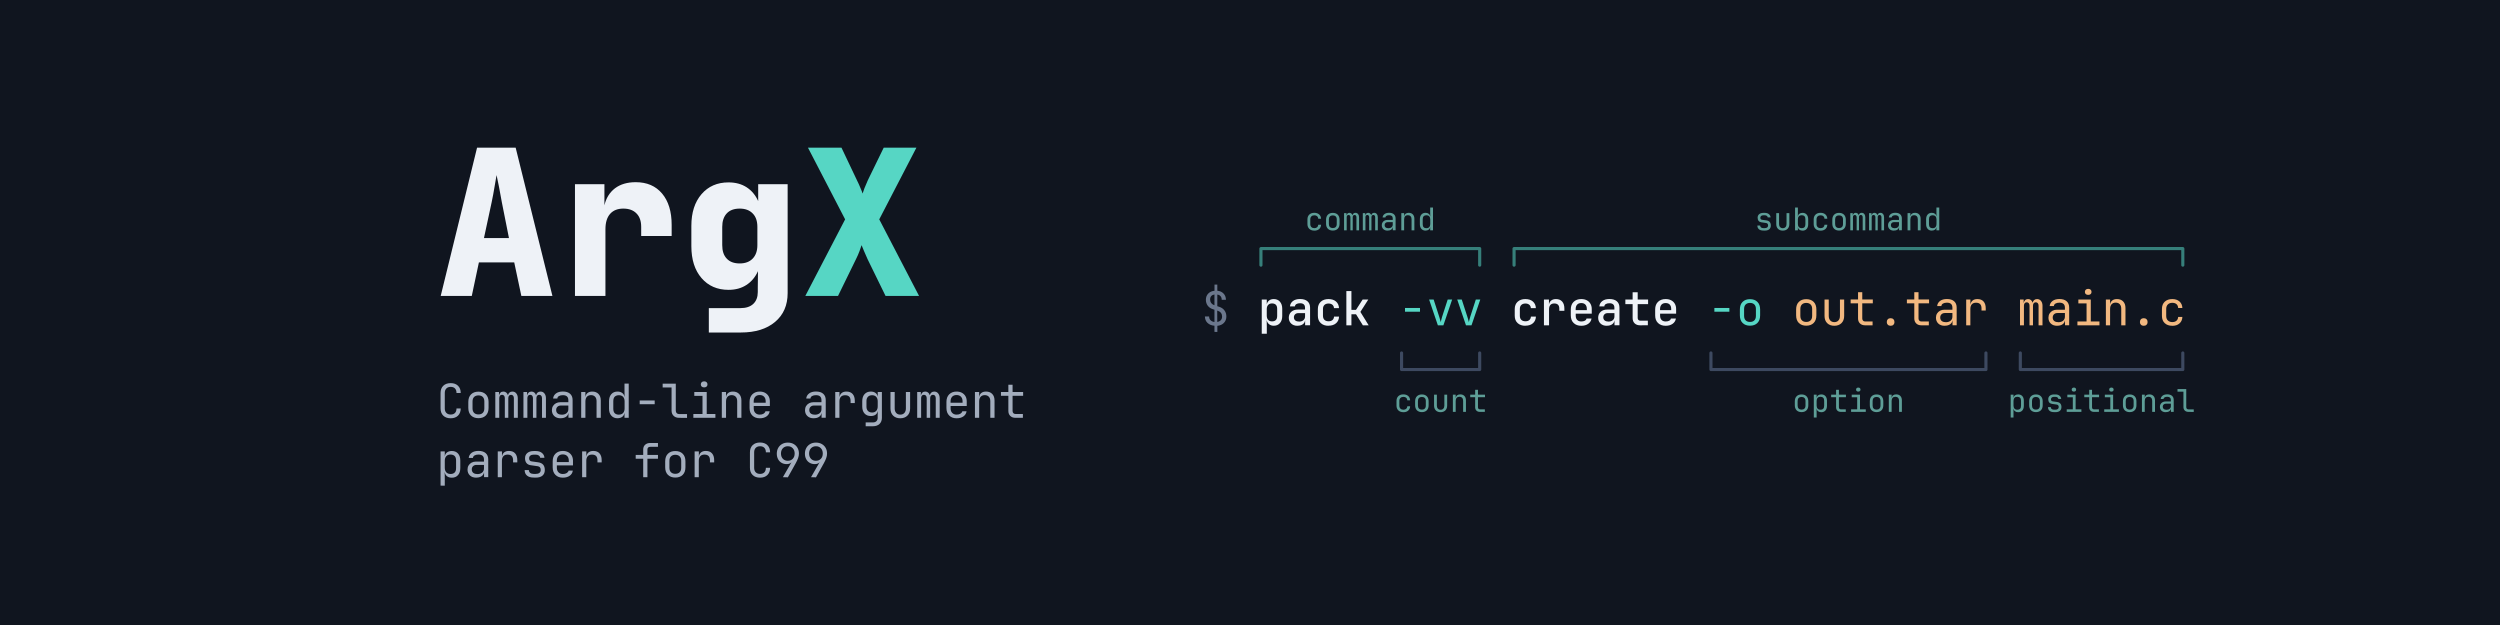
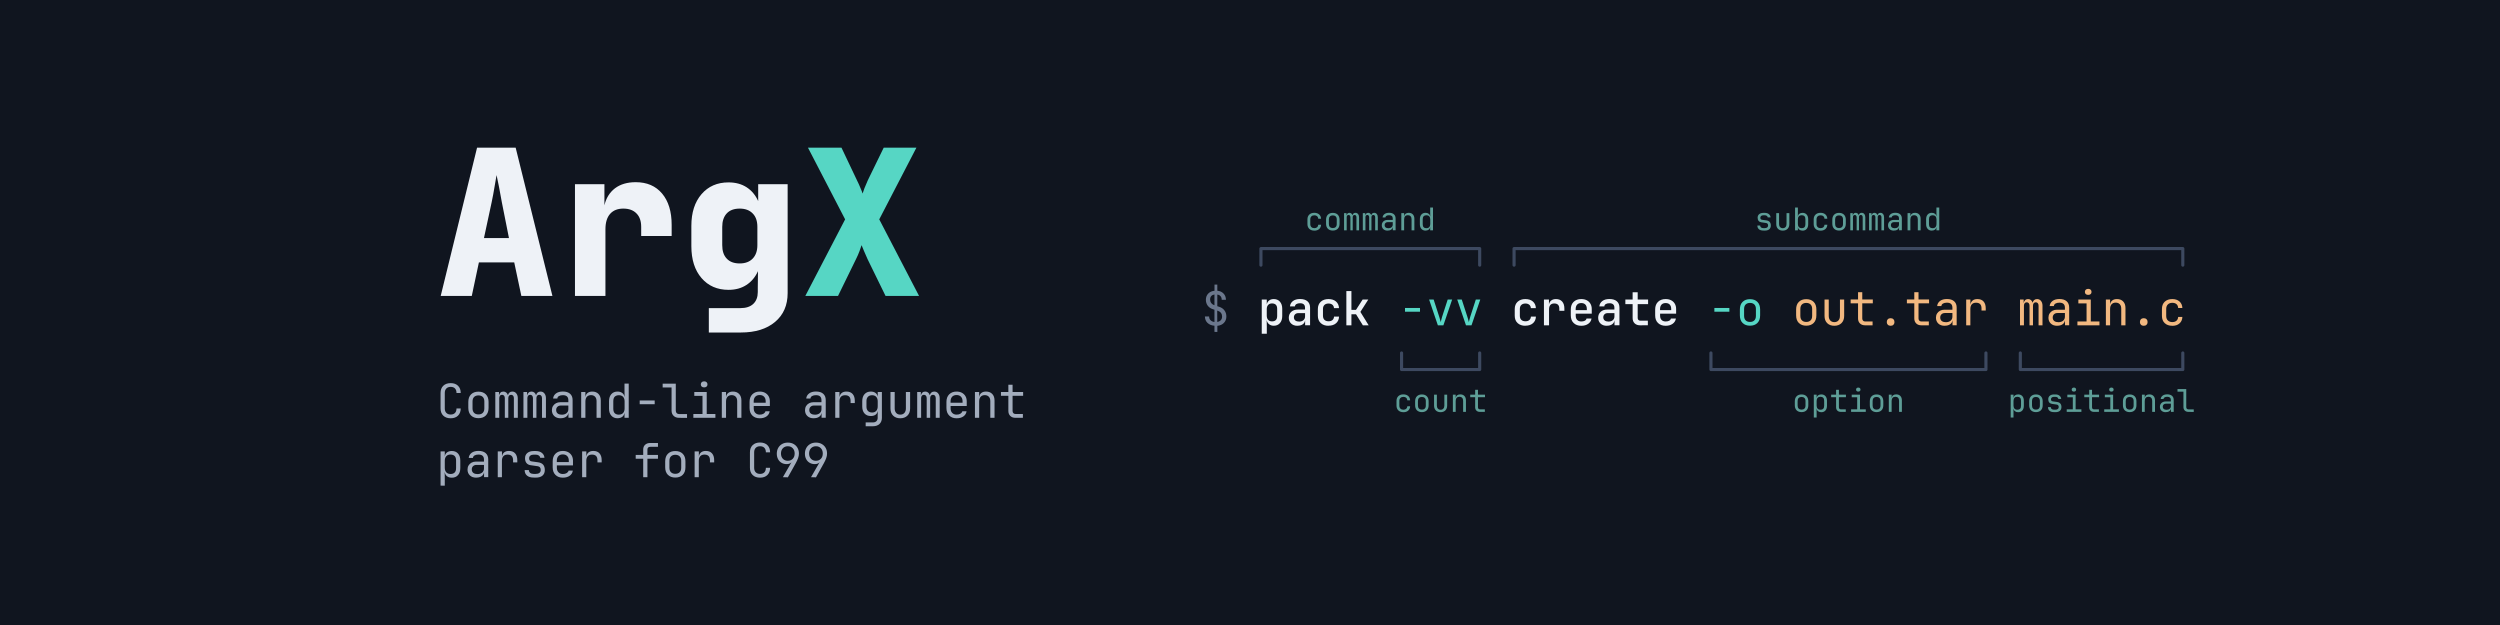
<svg xmlns="http://www.w3.org/2000/svg" width="1600" height="400" viewBox="0 0 1600 400" role="img" aria-labelledby="title desc">
  <defs>
    <path id="g0" d="m25 0l179 730l190 0l181-730l-153 0l-35 165l-174 0l-35-165zm213 285l123 0l-35 176q-7 38-14 76q-8 38-12 58q-4-21-10-58q-6-37-14-75z" />
    <path id="g1" d="m86 0l0 550l145 0l0-104q12 53 52 84q40 30 102 30q83 0 130-56q47-56 47-154l0-55l-150 0l0 45q0 43-23 66q-23 24-65 24q-42 0-65-26q-23-26-23-76l0-328z" />
    <path id="g2" d="m145-180l0 120l155 0q42 0 64 21q22 21 22 58l0 21l1 82q-20-44-57-68q-37-24-88-24q-83 0-133 58q-50 58-50 157l0 100q0 98 50 156q50 58 133 58q52 0 89-24q37-24 57-68l0 83l145 0l0-536q0-90-62-142q-62-52-168-52zm152 340q41 0 64 24q23 24 23 66l0 90q0 43-23 66q-23 24-64 24q-42 0-64-24q-22-24-22-66l0-90q0-43 22-66q22-24 64-24z" />
    <path id="g3" d="m20 0l196 377l-183 353l165 0l76-160q11-22 18-40q8-18 10-26q2 8 9 26q7 18 17 40l78 160l161 0l-183-353l196-377l-165 0l-88 180q-10 22-18 41q-8 19-12 29q-3-10-10-29q-7-19-18-41l-88-180z" />
    <path id="g4" d="m308-10q-100 0-158 56q-58 56-58 154l0 330q0 98 58 154q58 56 158 56q98 0 156-56q58-56 58-154l-90 0q0 62-32 96q-32 34-92 34q-59 0-92-34q-34-34-34-96l0-330q0-62 34-96q34-34 92-34q59 0 92 34q32 34 32 96l90 0q0-97-58-154q-58-56-156-56z" />
    <path id="g5" d="m300-8q-99 0-158 58q-58 58-58 162l0 126q0 105 58 162q58 58 158 58q100 0 158-58q58-58 58-162l0-126q0-104-58-162q-58-58-158-58zm0 80q59 0 92 33q34 33 34 97l0 146q0 64-34 97q-34 33-92 33q-58 0-92-33q-34-33-34-97l0-146q0-64 34-97q34-33 92-33z" />
    <path id="g6" d="m60 0l0 550l78 0l0-73l2 0q5 37 30 60q24 23 62 23q36 0 61-21q25-21 36-57l1 0q7 36 32 57q24 21 62 21q53 0 84-40q32-40 32-102l0-418l-84 0l0 419q0 33-16 52q-16 20-44 20q-27 0-43-19q-16-19-16-52l0-420l-74 0l0 419q0 33-16 52q-16 20-43 20q-28 0-44-19q-16-19-16-52l0-420z" />
    <path id="g7" d="m252-10q-85 0-135 48q-50 48-50 124q0 51 23 89q23 38 64 60q41 22 94 22l170 0l0 43q0 107-117 107q-52 0-84-19q-32-19-34-53l-90 0q5 65 60 108q56 42 148 42q100 0 154-48q54-48 54-134l0-378l-89 0l0 100l-2 0q-8-51-51-80q-43-30-114-30zm22 76q66 0 105 32q39 32 39 87l0 77l-160 0q-44 0-72-26q-28-26-28-70q0-46 30-72q30-26 84-26z" />
    <path id="g8" d="m92 0l0 550l90 0l0-105l1 0q7 55 45 85q38 30 101 30q83 0 132-51q49-51 49-139l0-370l-90 0l0 354q0 63-32 96q-32 34-86 34q-56 0-88-35q-32-35-32-99l0-350z" />
    <path id="g9" d="m268-10q-82 0-132 55q-50 55-50 149l0 161q0 95 49 150q49 55 132 55q62 0 102-31q40-31 48-84l1 0l-2 125l0 160l90 0l0-730l-90 0l0 105l-1 0q-7-54-47-84q-40-30-102-30zm30 78q56 0 88 35q32 35 32 97l0 150q0 62-32 97q-32 35-88 35q-57 0-89-30q-32-30-32-98l0-160q0-67 32-97q32-30 89-30z" />
    <path id="g10" d="m140 290l0 80l320 0l0-80z" />
    <path id="g11" d="m380 0q-73 0-116 42q-44 42-44 112l0 493l-190 0l0 82l280 0l0-575q0-34 19-54q19-20 51-20l170 0l0-82z" />
    <path id="g12" d="m85 0l0 82l195 0l0 386l-175 0l0 82l265 0l0-468l185 0l0-82zm230 649q-33 0-52 17q-19 17-19 46q0 30 19 48q19 18 52 18q33 0 52-18q19-18 19-48q0-29-19-46q-19-17-52-17z" />
    <path id="g13" d="m300-10q-97 0-156 58q-60 58-60 162l0 130q0 103 60 162q60 58 156 58q65 0 114-26q48-26 76-73q27-47 27-111l0-98l-344 0l0-52q0-61 35-96q35-36 93-36q50 0 82 20q32 20 40 52l90 0q-9-69-67-110q-58-40-145-40zm-128 332l256 0l0 28q0 65-34 100q-34 36-94 36q-61 0-94-36q-34-36-34-100z" />
    <path id="g14" d="m112 0l0 550l90 0l0-105l2 0q7 53 45 84q38 31 102 31q86 0 132-52q46-52 46-146l0-47l-90 0l0 47q0 120-117 120q-59 0-90-34q-31-34-31-98l0-350z" />
    <path id="g15" d="m161-180l0 82l155 0q47 0 74 26q27 26 27 72l0 50l2 90l-3 0q-8-49-47-76q-39-26-98-26q-85 0-134 54q-49 54-49 148l0 116q0 94 49 149q49 55 134 55q59 0 98-28q39-28 47-77l2 0l0 95l89 0l0-550q0-83-52-132q-52-48-140-48zm137 293q56 0 88 35q32 35 32 97l0 105q0 62-32 97q-32 35-88 35q-57 0-88-33q-32-33-32-89l0-125q0-56 32-89q32-33 88-33z" />
    <path id="g16" d="m299-10q-95 0-152 56q-57 56-57 154l0 350l90 0l0-350q0-60 32-96q32-36 87-36q56 0 88 36q32 36 32 96l0 350l90 0l0-350q0-97-58-154q-58-56-153-56z" />
    <path id="g17" d="m355 0q-68 0-109 40q-41 40-41 106l0 323l-158 0l0 82l158 0l0 155l90 0l0-155l225 0l0-82l-225 0l0-323q0-28 16-46q16-18 44-18l160 0l0-82z" />
    <path id="g18" d="m92-180l0 730l90 0l0-105l1 0q7 54 47 84q40 30 102 30q83 0 132-54q49-54 49-150l0-161q0-95-49-150q-49-55-132-55q-62 0-102 31q-40 31-47 84l-3 0l2-125l0-160zm210 248q57 0 89 30q32 30 32 97l0 160q0 68-32 98q-32 30-89 30q-55 0-88-35q-32-35-32-97l0-150q0-62 32-97q32-35 88-35z" />
    <path id="g19" d="m278-8q-92 0-142 42q-50 42-50 118l90 0q0-38 27-60q27-22 76-22l44 0q50 0 78 22q28 22 28 62q0 71-65 80l-152 22q-56 8-87 46q-31 38-31 102q0 72 50 113q50 41 136 41l44 0q80 0 130-40q50-40 54-104l-91 0q-2 29-28 48q-26 19-66 19l-44 0q-46 0-72-21q-26-21-26-57q0-58 53-66l142-20q140-20 140-164q0-77-50-120q-50-42-142-42z" />
    <path id="g20" d="m215 0l0 393l-160 0l0 82l160 0l0 115q0 65 41 102q41 38 113 38l161 0l0-82l-161 0q-64 0-64-58l0-115l225 0l0-82l-225 0l0-393z" />
    <path id="g21" d="m195 0l180 313l-3 2q-10-16-37-26q-27-10-59-10q-63 0-110 28q-48 28-74 78q-27 50-27 116q0 71 30 124q30 53 83 83q53 30 122 30q71 0 124-30q53-30 83-82q30-52 30-122q0-48-18-98q-18-50-49-106l-169-303zm105 350q65 0 106 43q40 43 40 112q0 69-40 112q-40 43-106 43q-65 0-106-43q-40-43-40-112q0-69 40-112q40-43 106-43z" />
    <path id="g22" d="m275-140l0 131q-94 8-148 60q-54 52-56 138l90 0q0-49 30-80q30-31 84-38l0 262l-27 8q-75 23-116 77q-40 54-40 127q0 80 50 132q50 52 134 60l0 132l60 0l0-131q83-8 133-60q50-52 51-134l-90 0q0 47-24 76q-24 30-70 36l0-248l40-13q73-23 113-78q40-55 40-129q0-82-52-136q-52-54-140-63l0-131zm-93 694q0-45 24-78q24-33 69-47l0 229q-44-7-68-34q-24-27-24-70zm153-482q49 8 76 38q27 30 27 78q0 44-24 76q-24 32-68 46l-12 4z" />
    <path id="g23" d="m84-180l0 730l107 0l0-104q11 54 50 84q40 30 100 30q82 0 131-56q49-56 49-150l0-155q0-95-49-152q-49-56-131-56q-60 0-100 32q-40 32-51 86l-1 0l3-131l0-157zm219 264q52 0 81 28q29 28 29 88l0 151q0 60-29 88q-29 28-81 28q-52 0-82-32q-30-32-30-88l0-141q0-58 30-90q30-32 82-32z" />
    <path id="g24" d="m245-10q-84 0-134 48q-50 48-50 124q0 78 53 126q53 48 141 48l152 0l0 40q0 95-107 95q-48 0-77-18q-29-18-31-50l-106 0q5 69 62 114q57 44 153 44q102 0 158-48q56-48 56-136l0-376l-106 0l0 103l-1 0q-7-53-50-83q-43-30-114-30zm31 89q61 0 96 30q36 30 36 80l0 71l-144 0q-43 0-68-25q-26-25-26-64q0-42 28-66q28-24 78-24z" />
    <path id="g25" d="m308-10q-103 0-165 57q-62 57-62 156l0 144q0 99 62 156q62 57 165 57q100 0 160-52q60-52 64-142l-107 0q-3 47-34 73q-32 26-82 26q-55 0-87-30q-32-30-32-86l0-145q0-57 32-88q32-30 87-30q52 0 83 26q31 26 34 74l107 0q-4-90-64-142q-60-52-160-52z" />
    <path id="g26" d="m89 0l0 730l108 0l0-401l97 0l142 221l121 0l-169-264l177-286l-124 0l-146 236l-98 0l0-236z" />
    <path id="g27" d="m241 0l-187 550l97 0l120-370q11-33 19-64q8-30 12-48q5 17 12 48q7 30 17 64l120 370l95 0l-187-550z" />
    <path id="g28" d="m308-10q-100 0-160 56q-60 56-60 154l0 150q0 98 60 154q60 56 160 56q95 0 154-51q58-51 62-139l-90 0q-3 53-36 82q-33 28-89 28q-59 0-94-34q-36-34-36-96l0-151q0-62 36-96q36-34 94-34q56 0 89 29q33 29 36 81l90 0q-3-88-62-139q-58-51-154-51z" />
    <path id="g29" d="m104 0l0 550l107 0l0-108l0 0q8 55 47 86q39 32 103 32q85 0 132-53q47-53 47-149l0-49l-108 0l0 46q0 111-109 111q-54 0-82-32q-28-32-28-92l0-343z" />
    <path id="g30" d="m300-10q-101 0-162 59q-61 59-61 161l0 130q0 102 61 161q61 59 162 59q68 0 118-26q50-26 78-74q28-48 28-112l0-99l-342 0l0-45q0-58 32-90q32-32 87-32q45 0 75 16q30 16 36 46l107 0q-11-70-70-112q-60-42-148-42zm-119 357l0-23l238 0l0 24q0 61-31 94q-31 33-88 33q-57 0-88-34q-31-34-31-94z" />
    <path id="g31" d="m355 0q-73 0-116 42q-43 42-43 114l0 296l-155 0l0 98l155 0l0 155l108 0l0-155l222 0l0-98l-222 0l0-295q0-26 15-42q15-16 41-16l161 0l0-98z" />
    <path id="g32" d="m300-10q-37 0-60 22q-22 22-22 57q0 37 22 60q22 23 60 23q37 0 60-23q22-23 22-60q0-35-22-57q-22-22-60-22z" />
    <path id="g33" d="m332-10q-62 0-102 30q-40 30-47 84l-1 0l0-105l-90 0l0 730l90 0l0-160l-2-125l1 0q8 53 48 84q40 31 102 31q83 0 132-55q49-55 49-150l0-161q0-94-49-149q-49-55-132-55zm-30 78q57 0 89 30q32 30 32 97l0 160q0 68-32 98q-32 30-89 30q-55 0-88-35q-32-35-32-97l0-150q0-62 32-97q32-35 88-35z" />
  </defs>
  <rect width="1600" height="400" fill="#10151f" />
  <g transform="translate(278.8 189.4) scale(0.13 -0.13)">
    <g fill="#eef2f7">
      <use href="#g0" />
      <use href="#g1" x="600" />
      <use href="#g2" x="1200" />
    </g>
    <g fill="#56d6c4">
      <use href="#g3" x="1800" />
    </g>
  </g>
  <g transform="translate(279.2 267.4) scale(0.03 -0.03)">
    <g fill="#a3adbd">
      <use href="#g4" />
      <use href="#g5" x="600" />
      <use href="#g6" x="1200" />
      <use href="#g6" x="1800" />
      <use href="#g7" x="2400" />
      <use href="#g8" x="3000" />
      <use href="#g9" x="3600" />
      <use href="#g10" x="4200" />
      <use href="#g11" x="4800" />
      <use href="#g12" x="5400" />
      <use href="#g8" x="6000" />
      <use href="#g13" x="6600" />
      <use href="#g7" x="7800" />
      <use href="#g14" x="8400" />
      <use href="#g15" x="9000" />
      <use href="#g16" x="9600" />
      <use href="#g6" x="10200" />
      <use href="#g13" x="10800" />
      <use href="#g8" x="11400" />
      <use href="#g17" x="12000" />
    </g>
  </g>
  <g transform="translate(279.2 305.4) scale(0.03 -0.03)">
    <g fill="#a3adbd">
      <use href="#g18" />
      <use href="#g7" x="600" />
      <use href="#g14" x="1200" />
      <use href="#g19" x="1800" />
      <use href="#g13" x="2400" />
      <use href="#g14" x="3000" />
      <use href="#g20" x="4200" />
      <use href="#g5" x="4800" />
      <use href="#g14" x="5400" />
      <use href="#g4" x="6600" />
      <use href="#g21" x="7200" />
      <use href="#g21" x="7800" />
    </g>
  </g>
  <g transform="translate(769.0 208.2) scale(0.03 -0.03)">
    <g fill="#6b778c">
      <use href="#g22" />
    </g>
  </g>
  <g transform="translate(805.0 208.2) scale(0.03 -0.03)">
    <g fill="#eef2f7">
      <use href="#g23" />
      <use href="#g24" x="600" />
      <use href="#g25" x="1200" />
      <use href="#g26" x="1800" />
    </g>
  </g>
  <g transform="translate(895.0 208.2) scale(0.03 -0.03)">
    <g fill="#56d6c4">
      <use href="#g10" />
      <use href="#g27" x="600" />
      <use href="#g27" x="1200" />
    </g>
  </g>
  <path d="M897.0 225.9v10.6H947.0v-10.6" fill="none" stroke="#3d4960" stroke-width="2" stroke-linecap="round" stroke-linejoin="round" />
  <g transform="translate(892.0 263.6) scale(0.02 -0.02)">
    <g fill="#5e9e97">
      <use href="#g28" />
      <use href="#g5" x="600" />
      <use href="#g16" x="1200" />
      <use href="#g8" x="1800" />
      <use href="#g17" x="2400" />
    </g>
  </g>
  <g transform="translate(967.0 208.2) scale(0.03 -0.03)">
    <g fill="#eef2f7">
      <use href="#g25" />
      <use href="#g29" x="600" />
      <use href="#g30" x="1200" />
      <use href="#g24" x="1800" />
      <use href="#g31" x="2400" />
      <use href="#g30" x="3000" />
    </g>
  </g>
  <g transform="translate(1093.0 208.2) scale(0.03 -0.03)">
    <g fill="#56d6c4">
      <use href="#g10" />
      <use href="#g5" x="600" />
    </g>
    <g fill="#f2b880">
      <use href="#g5" x="1800" />
      <use href="#g16" x="2400" />
      <use href="#g17" x="3000" />
      <use href="#g32" x="3600" />
      <use href="#g17" x="4200" />
      <use href="#g7" x="4800" />
      <use href="#g14" x="5400" />
    </g>
  </g>
  <path d="M1095.0 225.9v10.6H1271.0v-10.6" fill="none" stroke="#3d4960" stroke-width="2" stroke-linecap="round" stroke-linejoin="round" />
  <g transform="translate(1147.0 263.6) scale(0.02 -0.02)">
    <g fill="#5e9e97">
      <use href="#g5" />
      <use href="#g18" x="600" />
      <use href="#g17" x="1200" />
      <use href="#g12" x="1800" />
      <use href="#g5" x="2400" />
      <use href="#g8" x="3000" />
    </g>
  </g>
  <g transform="translate(1291.0 208.2) scale(0.03 -0.03)">
    <g fill="#f2b880">
      <use href="#g6" />
      <use href="#g7" x="600" />
      <use href="#g12" x="1200" />
      <use href="#g8" x="1800" />
      <use href="#g32" x="2400" />
      <use href="#g28" x="3000" />
    </g>
  </g>
  <path d="M1293.0 225.9v10.6H1397.0v-10.6" fill="none" stroke="#3d4960" stroke-width="2" stroke-linecap="round" stroke-linejoin="round" />
  <g transform="translate(1285.0 263.6) scale(0.02 -0.02)">
    <g fill="#5e9e97">
      <use href="#g18" />
      <use href="#g5" x="600" />
      <use href="#g19" x="1200" />
      <use href="#g12" x="1800" />
      <use href="#g17" x="2400" />
      <use href="#g12" x="3000" />
      <use href="#g5" x="3600" />
      <use href="#g8" x="4200" />
      <use href="#g7" x="4800" />
      <use href="#g11" x="5400" />
    </g>
  </g>
-   <path d="M807.0 169.7v-10.6H947.0v10.6" fill="none" stroke="#56d6c4" stroke-width="2" stroke-linecap="round" stroke-linejoin="round" stroke-opacity="0.55" />
+   <path d="M807.0 169.7v-10.6H947.0v10.6" fill="none" stroke="#3d4960" stroke-width="2" stroke-linecap="round" stroke-linejoin="round" />
  <g transform="translate(835.0 147.4) scale(0.02 -0.02)">
    <g fill="#5e9e97">
      <use href="#g28" />
      <use href="#g5" x="600" />
      <use href="#g6" x="1200" />
      <use href="#g6" x="1800" />
      <use href="#g7" x="2400" />
      <use href="#g8" x="3000" />
      <use href="#g9" x="3600" />
    </g>
  </g>
-   <path d="M969.0 169.7v-10.6H1397.0v10.6" fill="none" stroke="#56d6c4" stroke-width="2" stroke-linecap="round" stroke-linejoin="round" stroke-opacity="0.55" />
+   <path d="M969.0 169.7v-10.6H1397.0v10.6" fill="none" stroke="#3d4960" stroke-width="2" stroke-linecap="round" stroke-linejoin="round" />
  <g transform="translate(1123.0 147.4) scale(0.02 -0.02)">
    <g fill="#5e9e97">
      <use href="#g19" />
      <use href="#g16" x="600" />
      <use href="#g33" x="1200" />
      <use href="#g28" x="1800" />
      <use href="#g5" x="2400" />
      <use href="#g6" x="3000" />
      <use href="#g6" x="3600" />
      <use href="#g7" x="4200" />
      <use href="#g8" x="4800" />
      <use href="#g9" x="5400" />
    </g>
  </g>
</svg>
